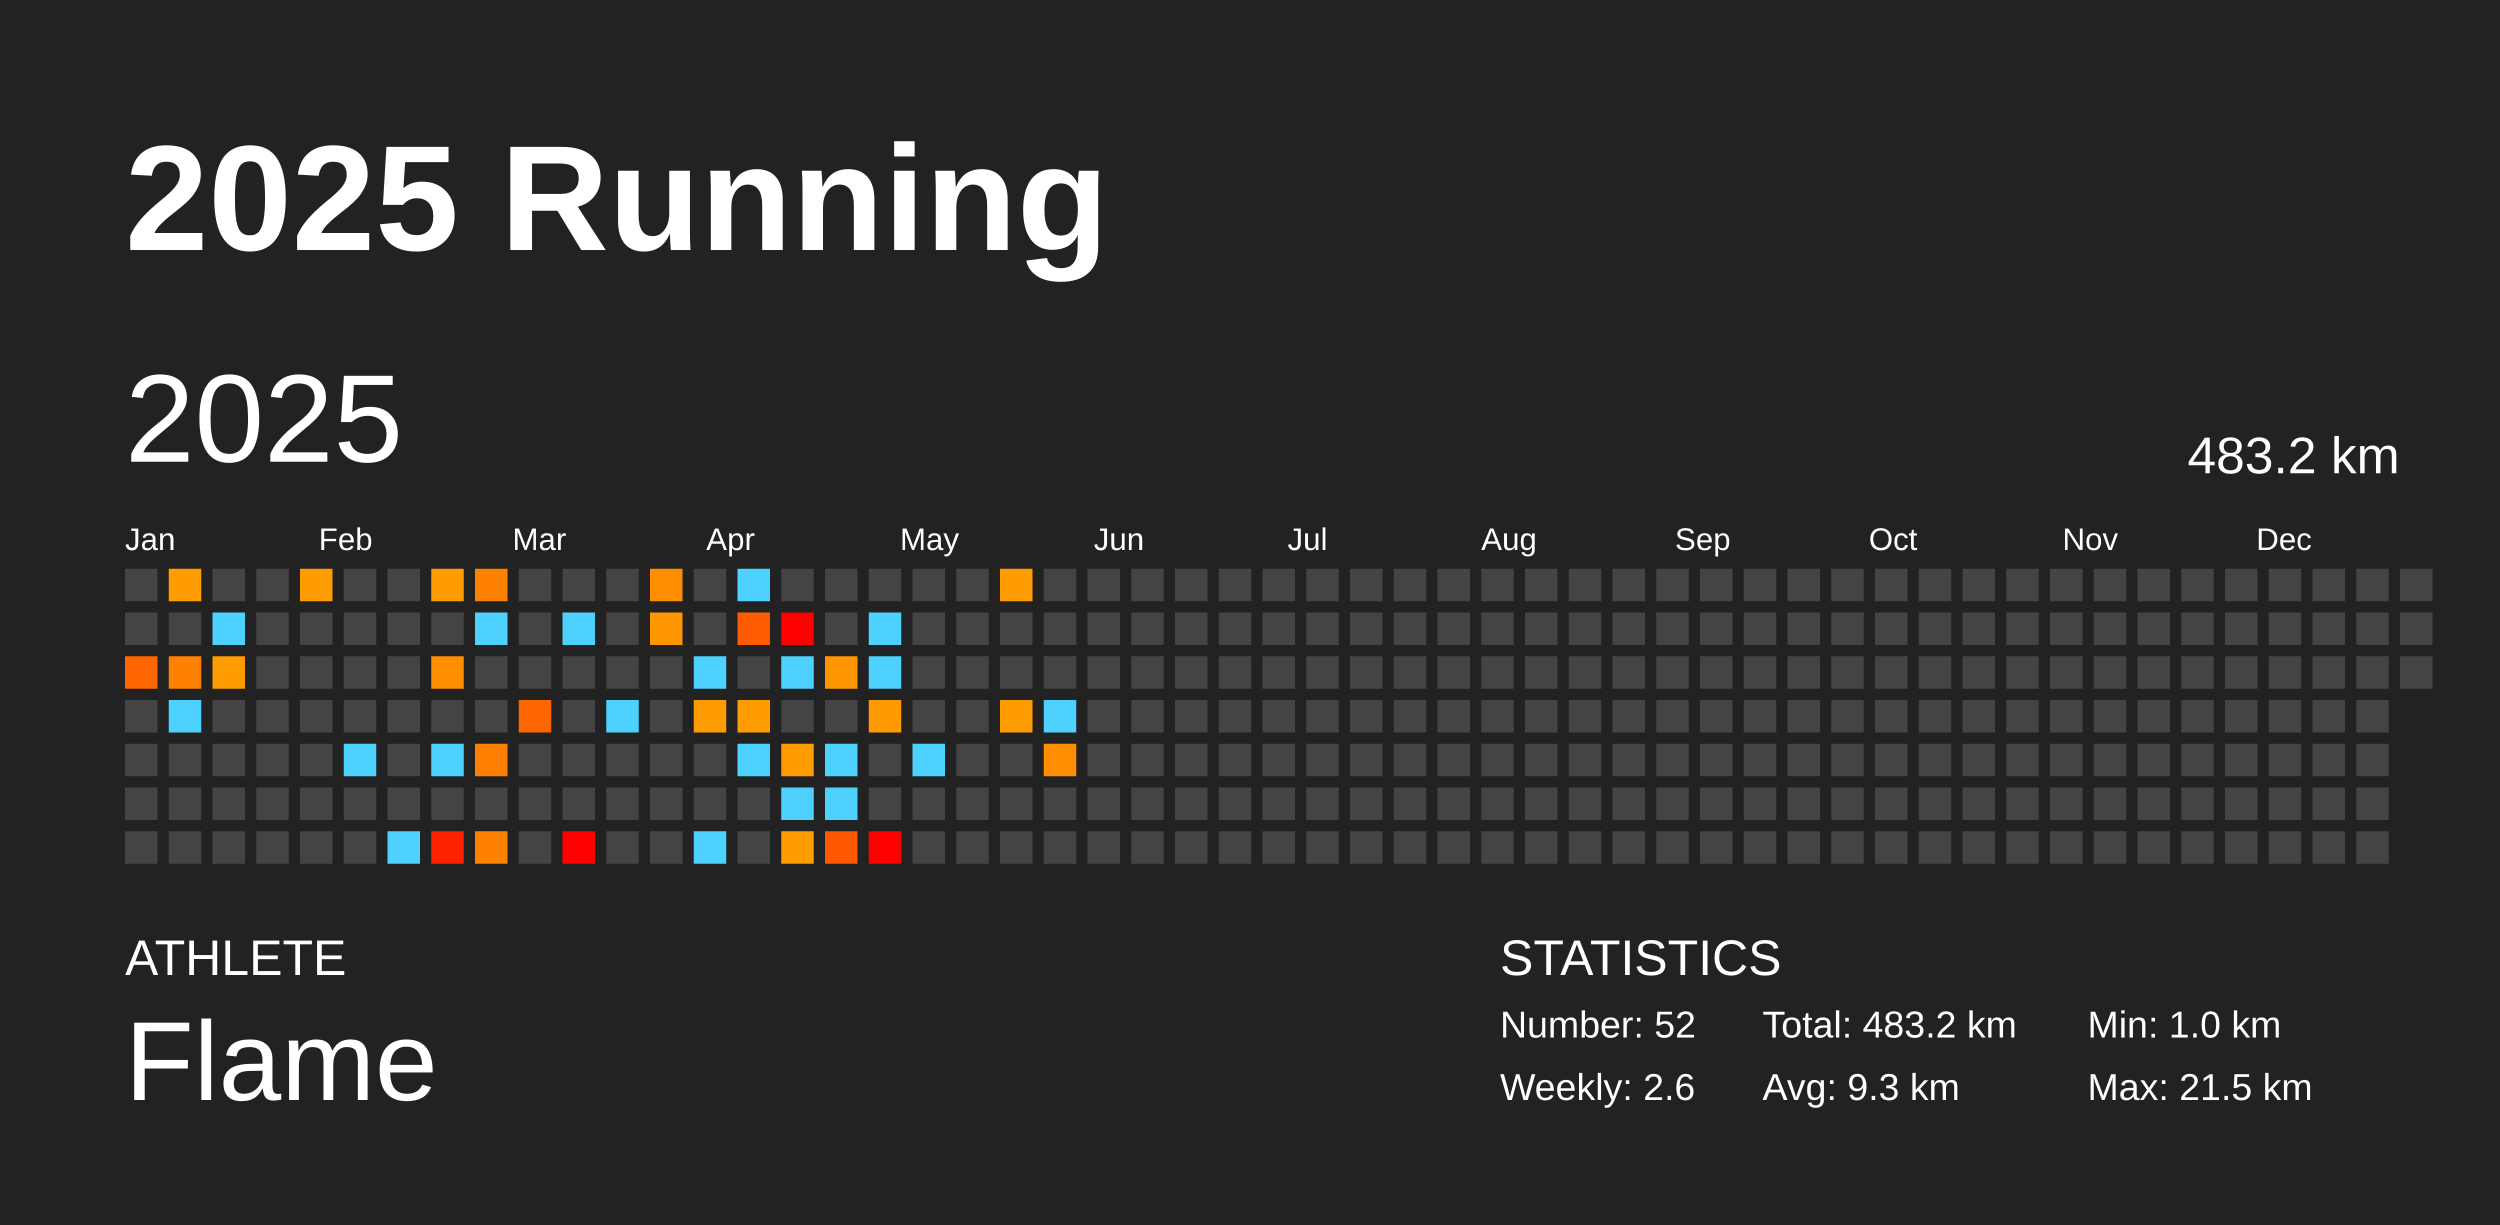
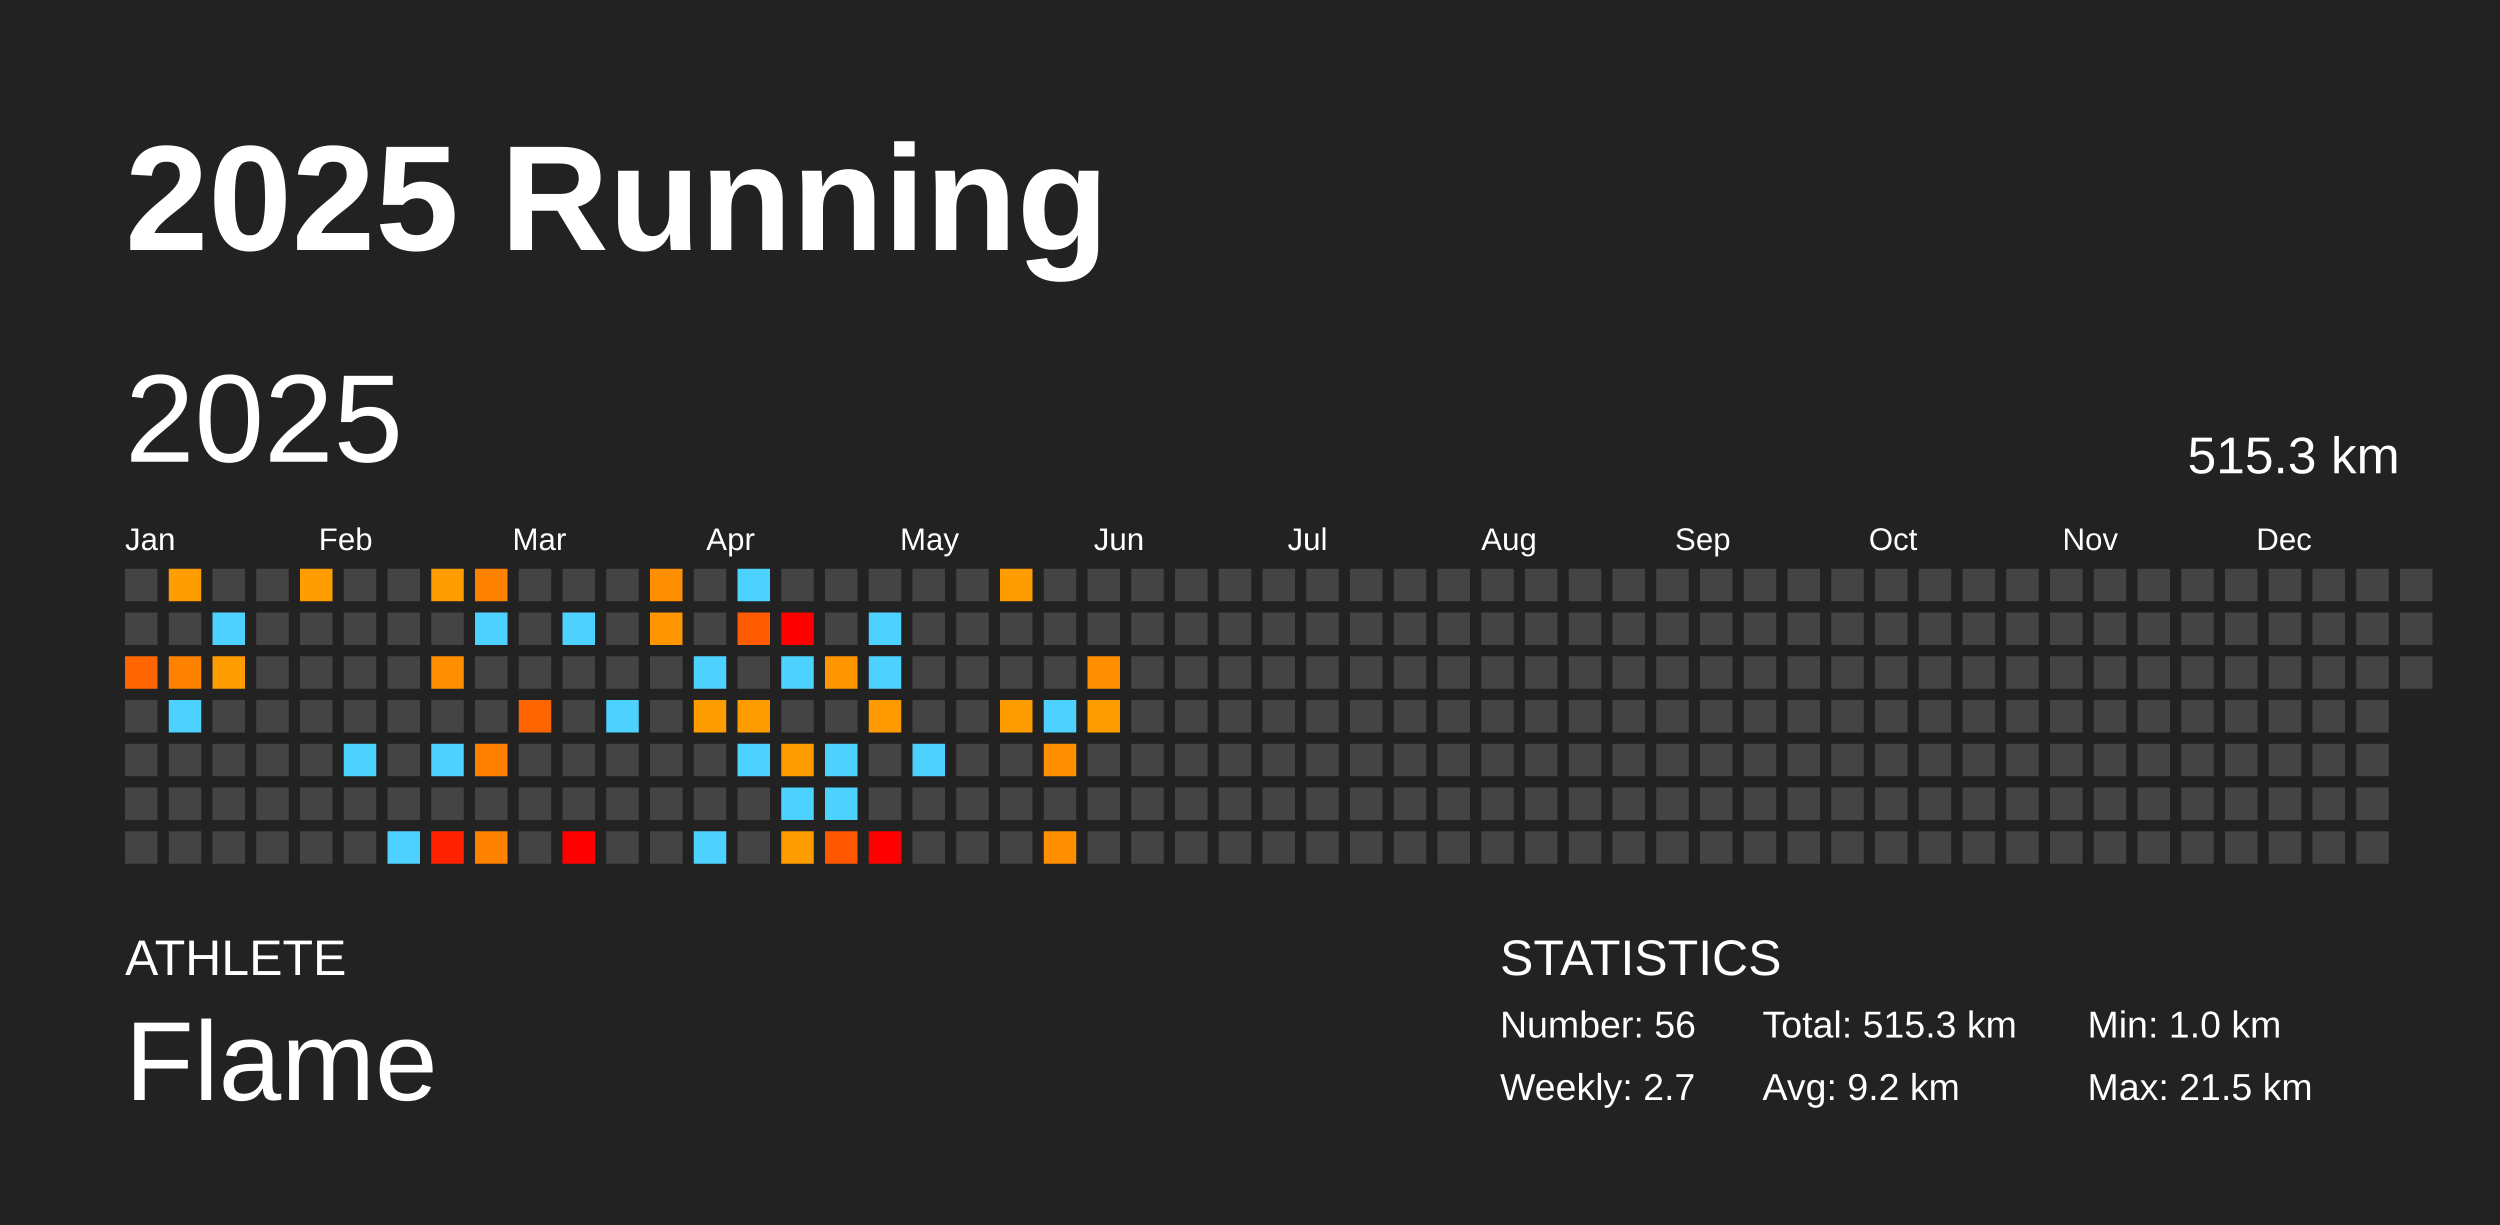
<svg xmlns="http://www.w3.org/2000/svg" baseProfile="full" height="98mm" version="1.1" viewBox="0,0,200,98" width="200mm">
  <defs />
  <rect fill="#222222" height="98" width="200" x="0" y="0" />
  <text fill="#FFFFFF" style="font-size:12px; font-family:Arial; font-weight:bold;" x="10" y="20">2025 Running</text>
  <text fill="#FFFFFF" style="font-size:4px; font-family:Arial" x="10" y="78">ATHLETE</text>
  <text fill="#FFFFFF" style="font-size:9px; font-family:Arial" x="10" y="88">Flame</text>
  <text fill="#FFFFFF" style="font-size:4px; font-family:Arial" x="120" y="78">STATISTICS</text>
-   <text fill="#FFFFFF" style="font-size:3px; font-family:Arial" x="120" y="83">Number: 52</text>
-   <text fill="#FFFFFF" style="font-size:3px; font-family:Arial" x="120" y="88">Weekly: 2.6</text>
-   <text fill="#FFFFFF" style="font-size:3px; font-family:Arial" x="141" y="83">Total: 483.2 km</text>
-   <text fill="#FFFFFF" style="font-size:3px; font-family:Arial" x="141" y="88">Avg: 9.3 km</text>
+   <text fill="#FFFFFF" style="font-size:3px; font-family:Arial" x="120" y="83">Number: 56</text>
+   <text fill="#FFFFFF" style="font-size:3px; font-family:Arial" x="120" y="88">Weekly: 2.7</text>
+   <text fill="#FFFFFF" style="font-size:3px; font-family:Arial" x="141" y="83">Total: 515.3 km</text>
+   <text fill="#FFFFFF" style="font-size:3px; font-family:Arial" x="141" y="88">Avg: 9.2 km</text>
  <text fill="#FFFFFF" style="font-size:3px; font-family:Arial" x="167" y="83">Min: 1.0 km</text>
  <text fill="#FFFFFF" style="font-size:3px; font-family:Arial" x="167" y="88">Max: 21.5 km</text>
  <text dominant-baseline="hanging" fill="#FFFFFF" style="font-size:10.0px; font-family:Arial;" x="10" y="30">2025</text>
-   <text dominant-baseline="hanging" fill="#FFFFFF" style="font-size:4.125px; font-family:Arial;" x="175" y="35">483.2 km</text>
+   <text dominant-baseline="hanging" fill="#FFFFFF" style="font-size:4.125px; font-family:Arial;" x="175" y="35">515.3 km</text>
  <text fill="#FFFFFF" style="font-size:2.5px; font-family:Arial" x="10.0" y="44">Jan</text>
  <text fill="#FFFFFF" style="font-size:2.5px; font-family:Arial" x="25.5" y="44">Feb</text>
  <text fill="#FFFFFF" style="font-size:2.5px; font-family:Arial" x="41.0" y="44">Mar</text>
  <text fill="#FFFFFF" style="font-size:2.5px; font-family:Arial" x="56.5" y="44">Apr</text>
  <text fill="#FFFFFF" style="font-size:2.5px; font-family:Arial" x="72.0" y="44">May</text>
  <text fill="#FFFFFF" style="font-size:2.5px; font-family:Arial" x="87.5" y="44">Jun</text>
  <text fill="#FFFFFF" style="font-size:2.5px; font-family:Arial" x="103.0" y="44">Jul</text>
  <text fill="#FFFFFF" style="font-size:2.5px; font-family:Arial" x="118.5" y="44">Aug</text>
  <text fill="#FFFFFF" style="font-size:2.5px; font-family:Arial" x="134.0" y="44">Sep</text>
  <text fill="#FFFFFF" style="font-size:2.5px; font-family:Arial" x="149.5" y="44">Oct</text>
  <text fill="#FFFFFF" style="font-size:2.5px; font-family:Arial" x="165.0" y="44">Nov</text>
  <text fill="#FFFFFF" style="font-size:2.5px; font-family:Arial" x="180.5" y="44">Dec</text>
  <rect fill="#444444" height="2.6" width="2.6" x="10.0" y="45.5" />
  <rect fill="#444444" height="2.6" width="2.6" x="10.0" y="49.0" />
  <rect fill="#ff6500" height="2.6" width="2.6" x="10.0" y="52.5" />
  <rect fill="#444444" height="2.6" width="2.6" x="10.0" y="56.0" />
  <rect fill="#444444" height="2.6" width="2.6" x="10.0" y="59.5" />
  <rect fill="#444444" height="2.6" width="2.6" x="10.0" y="63.0" />
  <rect fill="#444444" height="2.6" width="2.6" x="10.0" y="66.5" />
  <rect fill="#ff9c00" height="2.6" width="2.6" x="13.5" y="45.5" />
  <rect fill="#444444" height="2.6" width="2.6" x="13.5" y="49.0" />
  <rect fill="#ff8100" height="2.6" width="2.6" x="13.5" y="52.5" />
  <rect fill="#4dd2ff" height="2.6" width="2.6" x="13.5" y="56.0" />
  <rect fill="#444444" height="2.6" width="2.6" x="13.5" y="59.5" />
  <rect fill="#444444" height="2.6" width="2.6" x="13.5" y="63.0" />
  <rect fill="#444444" height="2.6" width="2.6" x="13.5" y="66.5" />
  <rect fill="#444444" height="2.6" width="2.6" x="17.0" y="45.5" />
  <rect fill="#4dd2ff" height="2.6" width="2.6" x="17.0" y="49.0" />
  <rect fill="#ff9c00" height="2.6" width="2.6" x="17.0" y="52.5" />
  <rect fill="#444444" height="2.6" width="2.6" x="17.0" y="56.0" />
  <rect fill="#444444" height="2.6" width="2.6" x="17.0" y="59.5" />
  <rect fill="#444444" height="2.6" width="2.6" x="17.0" y="63.0" />
  <rect fill="#444444" height="2.6" width="2.6" x="17.0" y="66.5" />
  <rect fill="#444444" height="2.6" width="2.6" x="20.5" y="45.5" />
  <rect fill="#444444" height="2.6" width="2.6" x="20.5" y="49.0" />
  <rect fill="#444444" height="2.6" width="2.6" x="20.5" y="52.5" />
  <rect fill="#444444" height="2.6" width="2.6" x="20.5" y="56.0" />
  <rect fill="#444444" height="2.6" width="2.6" x="20.5" y="59.5" />
  <rect fill="#444444" height="2.6" width="2.6" x="20.5" y="63.0" />
  <rect fill="#444444" height="2.6" width="2.6" x="20.5" y="66.5" />
  <rect fill="#ff9c00" height="2.6" width="2.6" x="24.0" y="45.5" />
  <rect fill="#444444" height="2.6" width="2.6" x="24.0" y="49.0" />
  <rect fill="#444444" height="2.6" width="2.6" x="24.0" y="52.5" />
  <rect fill="#444444" height="2.6" width="2.6" x="24.0" y="56.0" />
  <rect fill="#444444" height="2.6" width="2.6" x="24.0" y="59.5" />
  <rect fill="#444444" height="2.6" width="2.6" x="24.0" y="63.0" />
  <rect fill="#444444" height="2.6" width="2.6" x="24.0" y="66.5" />
  <rect fill="#444444" height="2.6" width="2.6" x="27.5" y="45.5" />
  <rect fill="#444444" height="2.6" width="2.6" x="27.5" y="49.0" />
  <rect fill="#444444" height="2.6" width="2.6" x="27.5" y="52.5" />
  <rect fill="#444444" height="2.6" width="2.6" x="27.5" y="56.0" />
  <rect fill="#4dd2ff" height="2.6" width="2.6" x="27.5" y="59.5" />
  <rect fill="#444444" height="2.6" width="2.6" x="27.5" y="63.0" />
  <rect fill="#444444" height="2.6" width="2.6" x="27.5" y="66.5" />
  <rect fill="#444444" height="2.6" width="2.6" x="31.0" y="45.5" />
  <rect fill="#444444" height="2.6" width="2.6" x="31.0" y="49.0" />
  <rect fill="#444444" height="2.6" width="2.6" x="31.0" y="52.5" />
  <rect fill="#444444" height="2.6" width="2.6" x="31.0" y="56.0" />
  <rect fill="#444444" height="2.6" width="2.6" x="31.0" y="59.5" />
  <rect fill="#444444" height="2.6" width="2.6" x="31.0" y="63.0" />
  <rect fill="#4dd2ff" height="2.6" width="2.6" x="31.0" y="66.5" />
  <rect fill="#ff9c00" height="2.6" width="2.6" x="34.5" y="45.5" />
  <rect fill="#444444" height="2.6" width="2.6" x="34.5" y="49.0" />
  <rect fill="#ff8f00" height="2.6" width="2.6" x="34.5" y="52.5" />
  <rect fill="#444444" height="2.6" width="2.6" x="34.5" y="56.0" />
  <rect fill="#4dd2ff" height="2.6" width="2.6" x="34.5" y="59.5" />
  <rect fill="#444444" height="2.6" width="2.6" x="34.5" y="63.0" />
  <rect fill="#ff2200" height="2.6" width="2.6" x="34.5" y="66.5" />
  <rect fill="#ff8100" height="2.6" width="2.6" x="38.0" y="45.5" />
  <rect fill="#4dd2ff" height="2.6" width="2.6" x="38.0" y="49.0" />
  <rect fill="#444444" height="2.6" width="2.6" x="38.0" y="52.5" />
  <rect fill="#444444" height="2.6" width="2.6" x="38.0" y="56.0" />
  <rect fill="#ff7f00" height="2.6" width="2.6" x="38.0" y="59.5" />
  <rect fill="#444444" height="2.6" width="2.6" x="38.0" y="63.0" />
  <rect fill="#ff8100" height="2.6" width="2.6" x="38.0" y="66.5" />
  <rect fill="#444444" height="2.6" width="2.6" x="41.5" y="45.5" />
  <rect fill="#444444" height="2.6" width="2.6" x="41.5" y="49.0" />
  <rect fill="#444444" height="2.6" width="2.6" x="41.5" y="52.5" />
  <rect fill="#ff6600" height="2.6" width="2.6" x="41.5" y="56.0" />
  <rect fill="#444444" height="2.6" width="2.6" x="41.5" y="59.5" />
  <rect fill="#444444" height="2.6" width="2.6" x="41.5" y="63.0" />
  <rect fill="#444444" height="2.6" width="2.6" x="41.5" y="66.5" />
  <rect fill="#444444" height="2.6" width="2.6" x="45.0" y="45.5" />
  <rect fill="#4dd2ff" height="2.6" width="2.6" x="45.0" y="49.0" />
  <rect fill="#444444" height="2.6" width="2.6" x="45.0" y="52.5" />
  <rect fill="#444444" height="2.6" width="2.6" x="45.0" y="56.0" />
  <rect fill="#444444" height="2.6" width="2.6" x="45.0" y="59.5" />
  <rect fill="#444444" height="2.6" width="2.6" x="45.0" y="63.0" />
  <rect fill="red" height="2.6" width="2.6" x="45.0" y="66.5" />
  <rect fill="#444444" height="2.6" width="2.6" x="48.5" y="45.5" />
  <rect fill="#444444" height="2.6" width="2.6" x="48.5" y="49.0" />
  <rect fill="#444444" height="2.6" width="2.6" x="48.5" y="52.5" />
  <rect fill="#4dd2ff" height="2.6" width="2.6" x="48.5" y="56.0" />
  <rect fill="#444444" height="2.6" width="2.6" x="48.5" y="59.5" />
  <rect fill="#444444" height="2.6" width="2.6" x="48.5" y="63.0" />
  <rect fill="#444444" height="2.6" width="2.6" x="48.5" y="66.5" />
  <rect fill="#ff8f00" height="2.6" width="2.6" x="52.0" y="45.5" />
  <rect fill="#ff9600" height="2.6" width="2.6" x="52.0" y="49.0" />
  <rect fill="#444444" height="2.6" width="2.6" x="52.0" y="52.5" />
  <rect fill="#444444" height="2.6" width="2.6" x="52.0" y="56.0" />
  <rect fill="#444444" height="2.6" width="2.6" x="52.0" y="59.5" />
  <rect fill="#444444" height="2.6" width="2.6" x="52.0" y="63.0" />
  <rect fill="#444444" height="2.6" width="2.6" x="52.0" y="66.5" />
  <rect fill="#444444" height="2.6" width="2.6" x="55.5" y="45.5" />
  <rect fill="#444444" height="2.6" width="2.6" x="55.5" y="49.0" />
  <rect fill="#4dd2ff" height="2.6" width="2.6" x="55.5" y="52.5" />
  <rect fill="#ff9c00" height="2.6" width="2.6" x="55.5" y="56.0" />
  <rect fill="#444444" height="2.6" width="2.6" x="55.5" y="59.5" />
  <rect fill="#444444" height="2.6" width="2.6" x="55.5" y="63.0" />
  <rect fill="#4dd2ff" height="2.6" width="2.6" x="55.5" y="66.5" />
  <rect fill="#4dd2ff" height="2.6" width="2.6" x="59.0" y="45.5" />
  <rect fill="#ff5b00" height="2.6" width="2.6" x="59.0" y="49.0" />
  <rect fill="#444444" height="2.6" width="2.6" x="59.0" y="52.5" />
  <rect fill="#ff9c00" height="2.6" width="2.6" x="59.0" y="56.0" />
  <rect fill="#4dd2ff" height="2.6" width="2.6" x="59.0" y="59.5" />
  <rect fill="#444444" height="2.6" width="2.6" x="59.0" y="63.0" />
  <rect fill="#444444" height="2.6" width="2.6" x="59.0" y="66.5" />
  <rect fill="#444444" height="2.6" width="2.6" x="62.5" y="45.5" />
  <rect fill="red" height="2.6" width="2.6" x="62.5" y="49.0" />
  <rect fill="#4dd2ff" height="2.6" width="2.6" x="62.5" y="52.5" />
  <rect fill="#444444" height="2.6" width="2.6" x="62.5" y="56.0" />
  <rect fill="#ff9c00" height="2.6" width="2.6" x="62.5" y="59.5" />
  <rect fill="#4dd2ff" height="2.6" width="2.6" x="62.5" y="63.0" />
  <rect fill="#ff9c00" height="2.6" width="2.6" x="62.5" y="66.5" />
  <rect fill="#444444" height="2.6" width="2.6" x="66.0" y="45.5" />
  <rect fill="#444444" height="2.6" width="2.6" x="66.0" y="49.0" />
  <rect fill="#ff9600" height="2.6" width="2.6" x="66.0" y="52.5" />
  <rect fill="#444444" height="2.6" width="2.6" x="66.0" y="56.0" />
  <rect fill="#4dd2ff" height="2.6" width="2.6" x="66.0" y="59.5" />
  <rect fill="#4dd2ff" height="2.6" width="2.6" x="66.0" y="63.0" />
  <rect fill="#ff5800" height="2.6" width="2.6" x="66.0" y="66.5" />
  <rect fill="#444444" height="2.6" width="2.6" x="69.5" y="45.5" />
  <rect fill="#4dd2ff" height="2.6" width="2.6" x="69.5" y="49.0" />
  <rect fill="#4dd2ff" height="2.6" width="2.6" x="69.5" y="52.5" />
  <rect fill="#ff9b00" height="2.6" width="2.6" x="69.5" y="56.0" />
  <rect fill="#444444" height="2.6" width="2.6" x="69.5" y="59.5" />
  <rect fill="#444444" height="2.6" width="2.6" x="69.5" y="63.0" />
  <rect fill="red" height="2.6" width="2.6" x="69.5" y="66.5" />
  <rect fill="#444444" height="2.6" width="2.6" x="73.0" y="45.5" />
  <rect fill="#444444" height="2.6" width="2.6" x="73.0" y="49.0" />
  <rect fill="#444444" height="2.6" width="2.6" x="73.0" y="52.5" />
  <rect fill="#444444" height="2.6" width="2.6" x="73.0" y="56.0" />
  <rect fill="#4dd2ff" height="2.6" width="2.6" x="73.0" y="59.5" />
  <rect fill="#444444" height="2.6" width="2.6" x="73.0" y="63.0" />
  <rect fill="#444444" height="2.6" width="2.6" x="73.0" y="66.5" />
  <rect fill="#444444" height="2.6" width="2.6" x="76.5" y="45.5" />
  <rect fill="#444444" height="2.6" width="2.6" x="76.5" y="49.0" />
  <rect fill="#444444" height="2.6" width="2.6" x="76.5" y="52.5" />
  <rect fill="#444444" height="2.6" width="2.6" x="76.5" y="56.0" />
  <rect fill="#444444" height="2.6" width="2.6" x="76.5" y="59.5" />
  <rect fill="#444444" height="2.6" width="2.6" x="76.5" y="63.0" />
  <rect fill="#444444" height="2.6" width="2.6" x="76.5" y="66.5" />
  <rect fill="#ff9c00" height="2.6" width="2.6" x="80.0" y="45.5" />
  <rect fill="#444444" height="2.6" width="2.6" x="80.0" y="49.0" />
  <rect fill="#444444" height="2.6" width="2.6" x="80.0" y="52.5" />
  <rect fill="#ff9c00" height="2.6" width="2.6" x="80.0" y="56.0" />
  <rect fill="#444444" height="2.6" width="2.6" x="80.0" y="59.5" />
  <rect fill="#444444" height="2.6" width="2.6" x="80.0" y="63.0" />
  <rect fill="#444444" height="2.6" width="2.6" x="80.0" y="66.5" />
  <rect fill="#444444" height="2.6" width="2.6" x="83.5" y="45.5" />
  <rect fill="#444444" height="2.6" width="2.6" x="83.5" y="49.0" />
  <rect fill="#444444" height="2.6" width="2.6" x="83.5" y="52.5" />
  <rect fill="#4dd2ff" height="2.6" width="2.6" x="83.5" y="56.0" />
  <rect fill="#ff8f00" height="2.6" width="2.6" x="83.5" y="59.5" />
  <rect fill="#444444" height="2.6" width="2.6" x="83.5" y="63.0" />
-   <rect fill="#444444" height="2.6" width="2.6" x="83.5" y="66.5" />
+   <rect fill="#ff8f00" height="2.6" width="2.6" x="83.5" y="66.5" />
  <rect fill="#444444" height="2.6" width="2.6" x="87.0" y="45.5" />
  <rect fill="#444444" height="2.6" width="2.6" x="87.0" y="49.0" />
-   <rect fill="#444444" height="2.6" width="2.6" x="87.0" y="52.5" />
-   <rect fill="#444444" height="2.6" width="2.6" x="87.0" y="56.0" />
+   <rect fill="#ff8f00" height="2.6" width="2.6" x="87.0" y="52.5" />
+   <rect fill="#ff9c00" height="2.6" width="2.6" x="87.0" y="56.0" />
  <rect fill="#444444" height="2.6" width="2.6" x="87.0" y="59.5" />
  <rect fill="#444444" height="2.6" width="2.6" x="87.0" y="63.0" />
  <rect fill="#444444" height="2.6" width="2.6" x="87.0" y="66.5" />
  <rect fill="#444444" height="2.6" width="2.6" x="90.5" y="45.5" />
  <rect fill="#444444" height="2.6" width="2.6" x="90.5" y="49.0" />
  <rect fill="#444444" height="2.6" width="2.6" x="90.5" y="52.5" />
  <rect fill="#444444" height="2.6" width="2.6" x="90.5" y="56.0" />
  <rect fill="#444444" height="2.6" width="2.6" x="90.5" y="59.5" />
  <rect fill="#444444" height="2.6" width="2.6" x="90.5" y="63.0" />
  <rect fill="#444444" height="2.6" width="2.6" x="90.5" y="66.5" />
  <rect fill="#444444" height="2.6" width="2.6" x="94.0" y="45.5" />
  <rect fill="#444444" height="2.6" width="2.6" x="94.0" y="49.0" />
  <rect fill="#444444" height="2.6" width="2.6" x="94.0" y="52.5" />
  <rect fill="#444444" height="2.6" width="2.6" x="94.0" y="56.0" />
  <rect fill="#444444" height="2.6" width="2.6" x="94.0" y="59.5" />
  <rect fill="#444444" height="2.6" width="2.6" x="94.0" y="63.0" />
  <rect fill="#444444" height="2.6" width="2.6" x="94.0" y="66.5" />
  <rect fill="#444444" height="2.6" width="2.6" x="97.5" y="45.5" />
  <rect fill="#444444" height="2.6" width="2.6" x="97.5" y="49.0" />
  <rect fill="#444444" height="2.6" width="2.6" x="97.5" y="52.5" />
  <rect fill="#444444" height="2.6" width="2.6" x="97.5" y="56.0" />
  <rect fill="#444444" height="2.6" width="2.6" x="97.5" y="59.5" />
  <rect fill="#444444" height="2.6" width="2.6" x="97.5" y="63.0" />
  <rect fill="#444444" height="2.6" width="2.6" x="97.5" y="66.5" />
  <rect fill="#444444" height="2.6" width="2.6" x="101.0" y="45.5" />
  <rect fill="#444444" height="2.6" width="2.6" x="101.0" y="49.0" />
  <rect fill="#444444" height="2.6" width="2.6" x="101.0" y="52.5" />
  <rect fill="#444444" height="2.6" width="2.6" x="101.0" y="56.0" />
  <rect fill="#444444" height="2.6" width="2.6" x="101.0" y="59.5" />
  <rect fill="#444444" height="2.6" width="2.6" x="101.0" y="63.0" />
  <rect fill="#444444" height="2.6" width="2.6" x="101.0" y="66.5" />
  <rect fill="#444444" height="2.6" width="2.6" x="104.5" y="45.5" />
  <rect fill="#444444" height="2.6" width="2.6" x="104.5" y="49.0" />
  <rect fill="#444444" height="2.6" width="2.6" x="104.5" y="52.5" />
  <rect fill="#444444" height="2.6" width="2.6" x="104.5" y="56.0" />
  <rect fill="#444444" height="2.6" width="2.6" x="104.5" y="59.5" />
  <rect fill="#444444" height="2.6" width="2.6" x="104.5" y="63.0" />
  <rect fill="#444444" height="2.6" width="2.6" x="104.5" y="66.5" />
  <rect fill="#444444" height="2.6" width="2.6" x="108.0" y="45.5" />
  <rect fill="#444444" height="2.6" width="2.6" x="108.0" y="49.0" />
  <rect fill="#444444" height="2.6" width="2.6" x="108.0" y="52.5" />
  <rect fill="#444444" height="2.6" width="2.6" x="108.0" y="56.0" />
  <rect fill="#444444" height="2.6" width="2.6" x="108.0" y="59.5" />
  <rect fill="#444444" height="2.6" width="2.6" x="108.0" y="63.0" />
  <rect fill="#444444" height="2.6" width="2.6" x="108.0" y="66.5" />
  <rect fill="#444444" height="2.6" width="2.6" x="111.5" y="45.5" />
  <rect fill="#444444" height="2.6" width="2.6" x="111.5" y="49.0" />
  <rect fill="#444444" height="2.6" width="2.6" x="111.5" y="52.5" />
  <rect fill="#444444" height="2.6" width="2.6" x="111.5" y="56.0" />
  <rect fill="#444444" height="2.6" width="2.6" x="111.5" y="59.5" />
  <rect fill="#444444" height="2.6" width="2.6" x="111.5" y="63.0" />
  <rect fill="#444444" height="2.6" width="2.6" x="111.5" y="66.5" />
  <rect fill="#444444" height="2.6" width="2.6" x="115.0" y="45.5" />
  <rect fill="#444444" height="2.6" width="2.6" x="115.0" y="49.0" />
  <rect fill="#444444" height="2.6" width="2.6" x="115.0" y="52.5" />
  <rect fill="#444444" height="2.6" width="2.6" x="115.0" y="56.0" />
  <rect fill="#444444" height="2.6" width="2.6" x="115.0" y="59.5" />
  <rect fill="#444444" height="2.6" width="2.6" x="115.0" y="63.0" />
  <rect fill="#444444" height="2.6" width="2.6" x="115.0" y="66.5" />
  <rect fill="#444444" height="2.6" width="2.6" x="118.5" y="45.5" />
  <rect fill="#444444" height="2.6" width="2.6" x="118.5" y="49.0" />
  <rect fill="#444444" height="2.6" width="2.6" x="118.5" y="52.5" />
  <rect fill="#444444" height="2.6" width="2.6" x="118.5" y="56.0" />
  <rect fill="#444444" height="2.6" width="2.6" x="118.5" y="59.5" />
  <rect fill="#444444" height="2.6" width="2.6" x="118.5" y="63.0" />
  <rect fill="#444444" height="2.6" width="2.6" x="118.5" y="66.5" />
  <rect fill="#444444" height="2.6" width="2.6" x="122.0" y="45.5" />
  <rect fill="#444444" height="2.6" width="2.6" x="122.0" y="49.0" />
  <rect fill="#444444" height="2.6" width="2.6" x="122.0" y="52.5" />
  <rect fill="#444444" height="2.6" width="2.6" x="122.0" y="56.0" />
  <rect fill="#444444" height="2.6" width="2.6" x="122.0" y="59.5" />
  <rect fill="#444444" height="2.6" width="2.6" x="122.0" y="63.0" />
  <rect fill="#444444" height="2.6" width="2.6" x="122.0" y="66.5" />
  <rect fill="#444444" height="2.6" width="2.6" x="125.5" y="45.5" />
  <rect fill="#444444" height="2.6" width="2.6" x="125.5" y="49.0" />
  <rect fill="#444444" height="2.6" width="2.6" x="125.5" y="52.5" />
  <rect fill="#444444" height="2.6" width="2.6" x="125.5" y="56.0" />
  <rect fill="#444444" height="2.6" width="2.6" x="125.5" y="59.5" />
  <rect fill="#444444" height="2.6" width="2.6" x="125.5" y="63.0" />
  <rect fill="#444444" height="2.6" width="2.6" x="125.5" y="66.5" />
  <rect fill="#444444" height="2.6" width="2.6" x="129.0" y="45.5" />
  <rect fill="#444444" height="2.6" width="2.6" x="129.0" y="49.0" />
  <rect fill="#444444" height="2.6" width="2.6" x="129.0" y="52.5" />
  <rect fill="#444444" height="2.6" width="2.6" x="129.0" y="56.0" />
  <rect fill="#444444" height="2.6" width="2.6" x="129.0" y="59.5" />
  <rect fill="#444444" height="2.6" width="2.6" x="129.0" y="63.0" />
  <rect fill="#444444" height="2.6" width="2.6" x="129.0" y="66.5" />
  <rect fill="#444444" height="2.6" width="2.6" x="132.5" y="45.5" />
  <rect fill="#444444" height="2.6" width="2.6" x="132.5" y="49.0" />
  <rect fill="#444444" height="2.6" width="2.6" x="132.5" y="52.5" />
  <rect fill="#444444" height="2.6" width="2.6" x="132.5" y="56.0" />
  <rect fill="#444444" height="2.6" width="2.6" x="132.5" y="59.5" />
  <rect fill="#444444" height="2.6" width="2.6" x="132.5" y="63.0" />
  <rect fill="#444444" height="2.6" width="2.6" x="132.5" y="66.5" />
  <rect fill="#444444" height="2.6" width="2.6" x="136.0" y="45.5" />
  <rect fill="#444444" height="2.6" width="2.6" x="136.0" y="49.0" />
  <rect fill="#444444" height="2.6" width="2.6" x="136.0" y="52.5" />
  <rect fill="#444444" height="2.6" width="2.6" x="136.0" y="56.0" />
  <rect fill="#444444" height="2.6" width="2.6" x="136.0" y="59.5" />
  <rect fill="#444444" height="2.6" width="2.6" x="136.0" y="63.0" />
  <rect fill="#444444" height="2.6" width="2.6" x="136.0" y="66.5" />
  <rect fill="#444444" height="2.6" width="2.6" x="139.5" y="45.5" />
  <rect fill="#444444" height="2.6" width="2.6" x="139.5" y="49.0" />
  <rect fill="#444444" height="2.6" width="2.6" x="139.5" y="52.5" />
  <rect fill="#444444" height="2.6" width="2.6" x="139.5" y="56.0" />
  <rect fill="#444444" height="2.6" width="2.6" x="139.5" y="59.5" />
  <rect fill="#444444" height="2.6" width="2.6" x="139.5" y="63.0" />
  <rect fill="#444444" height="2.6" width="2.6" x="139.5" y="66.5" />
  <rect fill="#444444" height="2.6" width="2.6" x="143.0" y="45.5" />
  <rect fill="#444444" height="2.6" width="2.6" x="143.0" y="49.0" />
  <rect fill="#444444" height="2.6" width="2.6" x="143.0" y="52.5" />
  <rect fill="#444444" height="2.6" width="2.6" x="143.0" y="56.0" />
  <rect fill="#444444" height="2.6" width="2.6" x="143.0" y="59.5" />
  <rect fill="#444444" height="2.6" width="2.6" x="143.0" y="63.0" />
  <rect fill="#444444" height="2.6" width="2.6" x="143.0" y="66.5" />
  <rect fill="#444444" height="2.6" width="2.6" x="146.5" y="45.5" />
  <rect fill="#444444" height="2.6" width="2.6" x="146.5" y="49.0" />
  <rect fill="#444444" height="2.6" width="2.6" x="146.5" y="52.5" />
  <rect fill="#444444" height="2.6" width="2.6" x="146.5" y="56.0" />
  <rect fill="#444444" height="2.6" width="2.6" x="146.5" y="59.5" />
  <rect fill="#444444" height="2.6" width="2.6" x="146.5" y="63.0" />
  <rect fill="#444444" height="2.6" width="2.6" x="146.5" y="66.5" />
  <rect fill="#444444" height="2.6" width="2.6" x="150.0" y="45.5" />
  <rect fill="#444444" height="2.6" width="2.6" x="150.0" y="49.0" />
  <rect fill="#444444" height="2.6" width="2.6" x="150.0" y="52.5" />
  <rect fill="#444444" height="2.6" width="2.6" x="150.0" y="56.0" />
  <rect fill="#444444" height="2.6" width="2.6" x="150.0" y="59.5" />
  <rect fill="#444444" height="2.6" width="2.6" x="150.0" y="63.0" />
  <rect fill="#444444" height="2.6" width="2.6" x="150.0" y="66.5" />
  <rect fill="#444444" height="2.6" width="2.6" x="153.5" y="45.5" />
  <rect fill="#444444" height="2.6" width="2.6" x="153.5" y="49.0" />
  <rect fill="#444444" height="2.6" width="2.6" x="153.5" y="52.5" />
  <rect fill="#444444" height="2.6" width="2.6" x="153.5" y="56.0" />
  <rect fill="#444444" height="2.6" width="2.6" x="153.5" y="59.5" />
  <rect fill="#444444" height="2.6" width="2.6" x="153.5" y="63.0" />
  <rect fill="#444444" height="2.6" width="2.6" x="153.5" y="66.5" />
  <rect fill="#444444" height="2.6" width="2.6" x="157.0" y="45.5" />
  <rect fill="#444444" height="2.6" width="2.6" x="157.0" y="49.0" />
  <rect fill="#444444" height="2.6" width="2.6" x="157.0" y="52.5" />
  <rect fill="#444444" height="2.6" width="2.6" x="157.0" y="56.0" />
  <rect fill="#444444" height="2.6" width="2.6" x="157.0" y="59.5" />
  <rect fill="#444444" height="2.6" width="2.6" x="157.0" y="63.0" />
  <rect fill="#444444" height="2.6" width="2.6" x="157.0" y="66.5" />
  <rect fill="#444444" height="2.6" width="2.6" x="160.5" y="45.5" />
  <rect fill="#444444" height="2.6" width="2.6" x="160.5" y="49.0" />
  <rect fill="#444444" height="2.6" width="2.6" x="160.5" y="52.5" />
  <rect fill="#444444" height="2.6" width="2.6" x="160.5" y="56.0" />
  <rect fill="#444444" height="2.6" width="2.6" x="160.5" y="59.5" />
  <rect fill="#444444" height="2.6" width="2.6" x="160.5" y="63.0" />
  <rect fill="#444444" height="2.6" width="2.6" x="160.5" y="66.5" />
  <rect fill="#444444" height="2.6" width="2.6" x="164.0" y="45.5" />
  <rect fill="#444444" height="2.6" width="2.6" x="164.0" y="49.0" />
  <rect fill="#444444" height="2.6" width="2.6" x="164.0" y="52.5" />
  <rect fill="#444444" height="2.6" width="2.6" x="164.0" y="56.0" />
  <rect fill="#444444" height="2.6" width="2.6" x="164.0" y="59.5" />
  <rect fill="#444444" height="2.6" width="2.6" x="164.0" y="63.0" />
  <rect fill="#444444" height="2.6" width="2.6" x="164.0" y="66.5" />
  <rect fill="#444444" height="2.6" width="2.6" x="167.5" y="45.5" />
  <rect fill="#444444" height="2.6" width="2.6" x="167.5" y="49.0" />
  <rect fill="#444444" height="2.6" width="2.6" x="167.5" y="52.5" />
  <rect fill="#444444" height="2.6" width="2.6" x="167.5" y="56.0" />
  <rect fill="#444444" height="2.6" width="2.6" x="167.5" y="59.5" />
  <rect fill="#444444" height="2.6" width="2.6" x="167.5" y="63.0" />
  <rect fill="#444444" height="2.6" width="2.6" x="167.5" y="66.5" />
  <rect fill="#444444" height="2.6" width="2.6" x="171.0" y="45.5" />
  <rect fill="#444444" height="2.6" width="2.6" x="171.0" y="49.0" />
  <rect fill="#444444" height="2.6" width="2.6" x="171.0" y="52.5" />
  <rect fill="#444444" height="2.6" width="2.6" x="171.0" y="56.0" />
  <rect fill="#444444" height="2.6" width="2.6" x="171.0" y="59.5" />
  <rect fill="#444444" height="2.6" width="2.6" x="171.0" y="63.0" />
  <rect fill="#444444" height="2.6" width="2.6" x="171.0" y="66.5" />
  <rect fill="#444444" height="2.6" width="2.6" x="174.5" y="45.5" />
  <rect fill="#444444" height="2.6" width="2.6" x="174.5" y="49.0" />
  <rect fill="#444444" height="2.6" width="2.6" x="174.5" y="52.5" />
  <rect fill="#444444" height="2.6" width="2.6" x="174.5" y="56.0" />
  <rect fill="#444444" height="2.6" width="2.6" x="174.5" y="59.5" />
  <rect fill="#444444" height="2.6" width="2.6" x="174.5" y="63.0" />
  <rect fill="#444444" height="2.6" width="2.6" x="174.5" y="66.5" />
  <rect fill="#444444" height="2.6" width="2.6" x="178.0" y="45.5" />
  <rect fill="#444444" height="2.6" width="2.6" x="178.0" y="49.0" />
  <rect fill="#444444" height="2.6" width="2.6" x="178.0" y="52.5" />
  <rect fill="#444444" height="2.6" width="2.6" x="178.0" y="56.0" />
  <rect fill="#444444" height="2.6" width="2.6" x="178.0" y="59.5" />
  <rect fill="#444444" height="2.6" width="2.6" x="178.0" y="63.0" />
  <rect fill="#444444" height="2.6" width="2.6" x="178.0" y="66.5" />
  <rect fill="#444444" height="2.6" width="2.6" x="181.5" y="45.5" />
  <rect fill="#444444" height="2.6" width="2.6" x="181.5" y="49.0" />
  <rect fill="#444444" height="2.6" width="2.6" x="181.5" y="52.5" />
  <rect fill="#444444" height="2.6" width="2.6" x="181.5" y="56.0" />
  <rect fill="#444444" height="2.6" width="2.6" x="181.5" y="59.5" />
  <rect fill="#444444" height="2.6" width="2.6" x="181.5" y="63.0" />
  <rect fill="#444444" height="2.6" width="2.6" x="181.5" y="66.5" />
  <rect fill="#444444" height="2.6" width="2.6" x="185.0" y="45.5" />
  <rect fill="#444444" height="2.6" width="2.6" x="185.0" y="49.0" />
  <rect fill="#444444" height="2.6" width="2.6" x="185.0" y="52.5" />
  <rect fill="#444444" height="2.6" width="2.6" x="185.0" y="56.0" />
  <rect fill="#444444" height="2.6" width="2.6" x="185.0" y="59.5" />
  <rect fill="#444444" height="2.6" width="2.6" x="185.0" y="63.0" />
  <rect fill="#444444" height="2.6" width="2.6" x="185.0" y="66.5" />
  <rect fill="#444444" height="2.6" width="2.6" x="188.5" y="45.5" />
  <rect fill="#444444" height="2.6" width="2.6" x="188.5" y="49.0" />
  <rect fill="#444444" height="2.6" width="2.6" x="188.5" y="52.5" />
  <rect fill="#444444" height="2.6" width="2.6" x="188.5" y="56.0" />
  <rect fill="#444444" height="2.6" width="2.6" x="188.5" y="59.5" />
  <rect fill="#444444" height="2.6" width="2.6" x="188.5" y="63.0" />
  <rect fill="#444444" height="2.6" width="2.6" x="188.5" y="66.5" />
  <rect fill="#444444" height="2.6" width="2.6" x="192.0" y="45.5" />
  <rect fill="#444444" height="2.6" width="2.6" x="192.0" y="49.0" />
  <rect fill="#444444" height="2.6" width="2.6" x="192.0" y="52.5" />
</svg>
